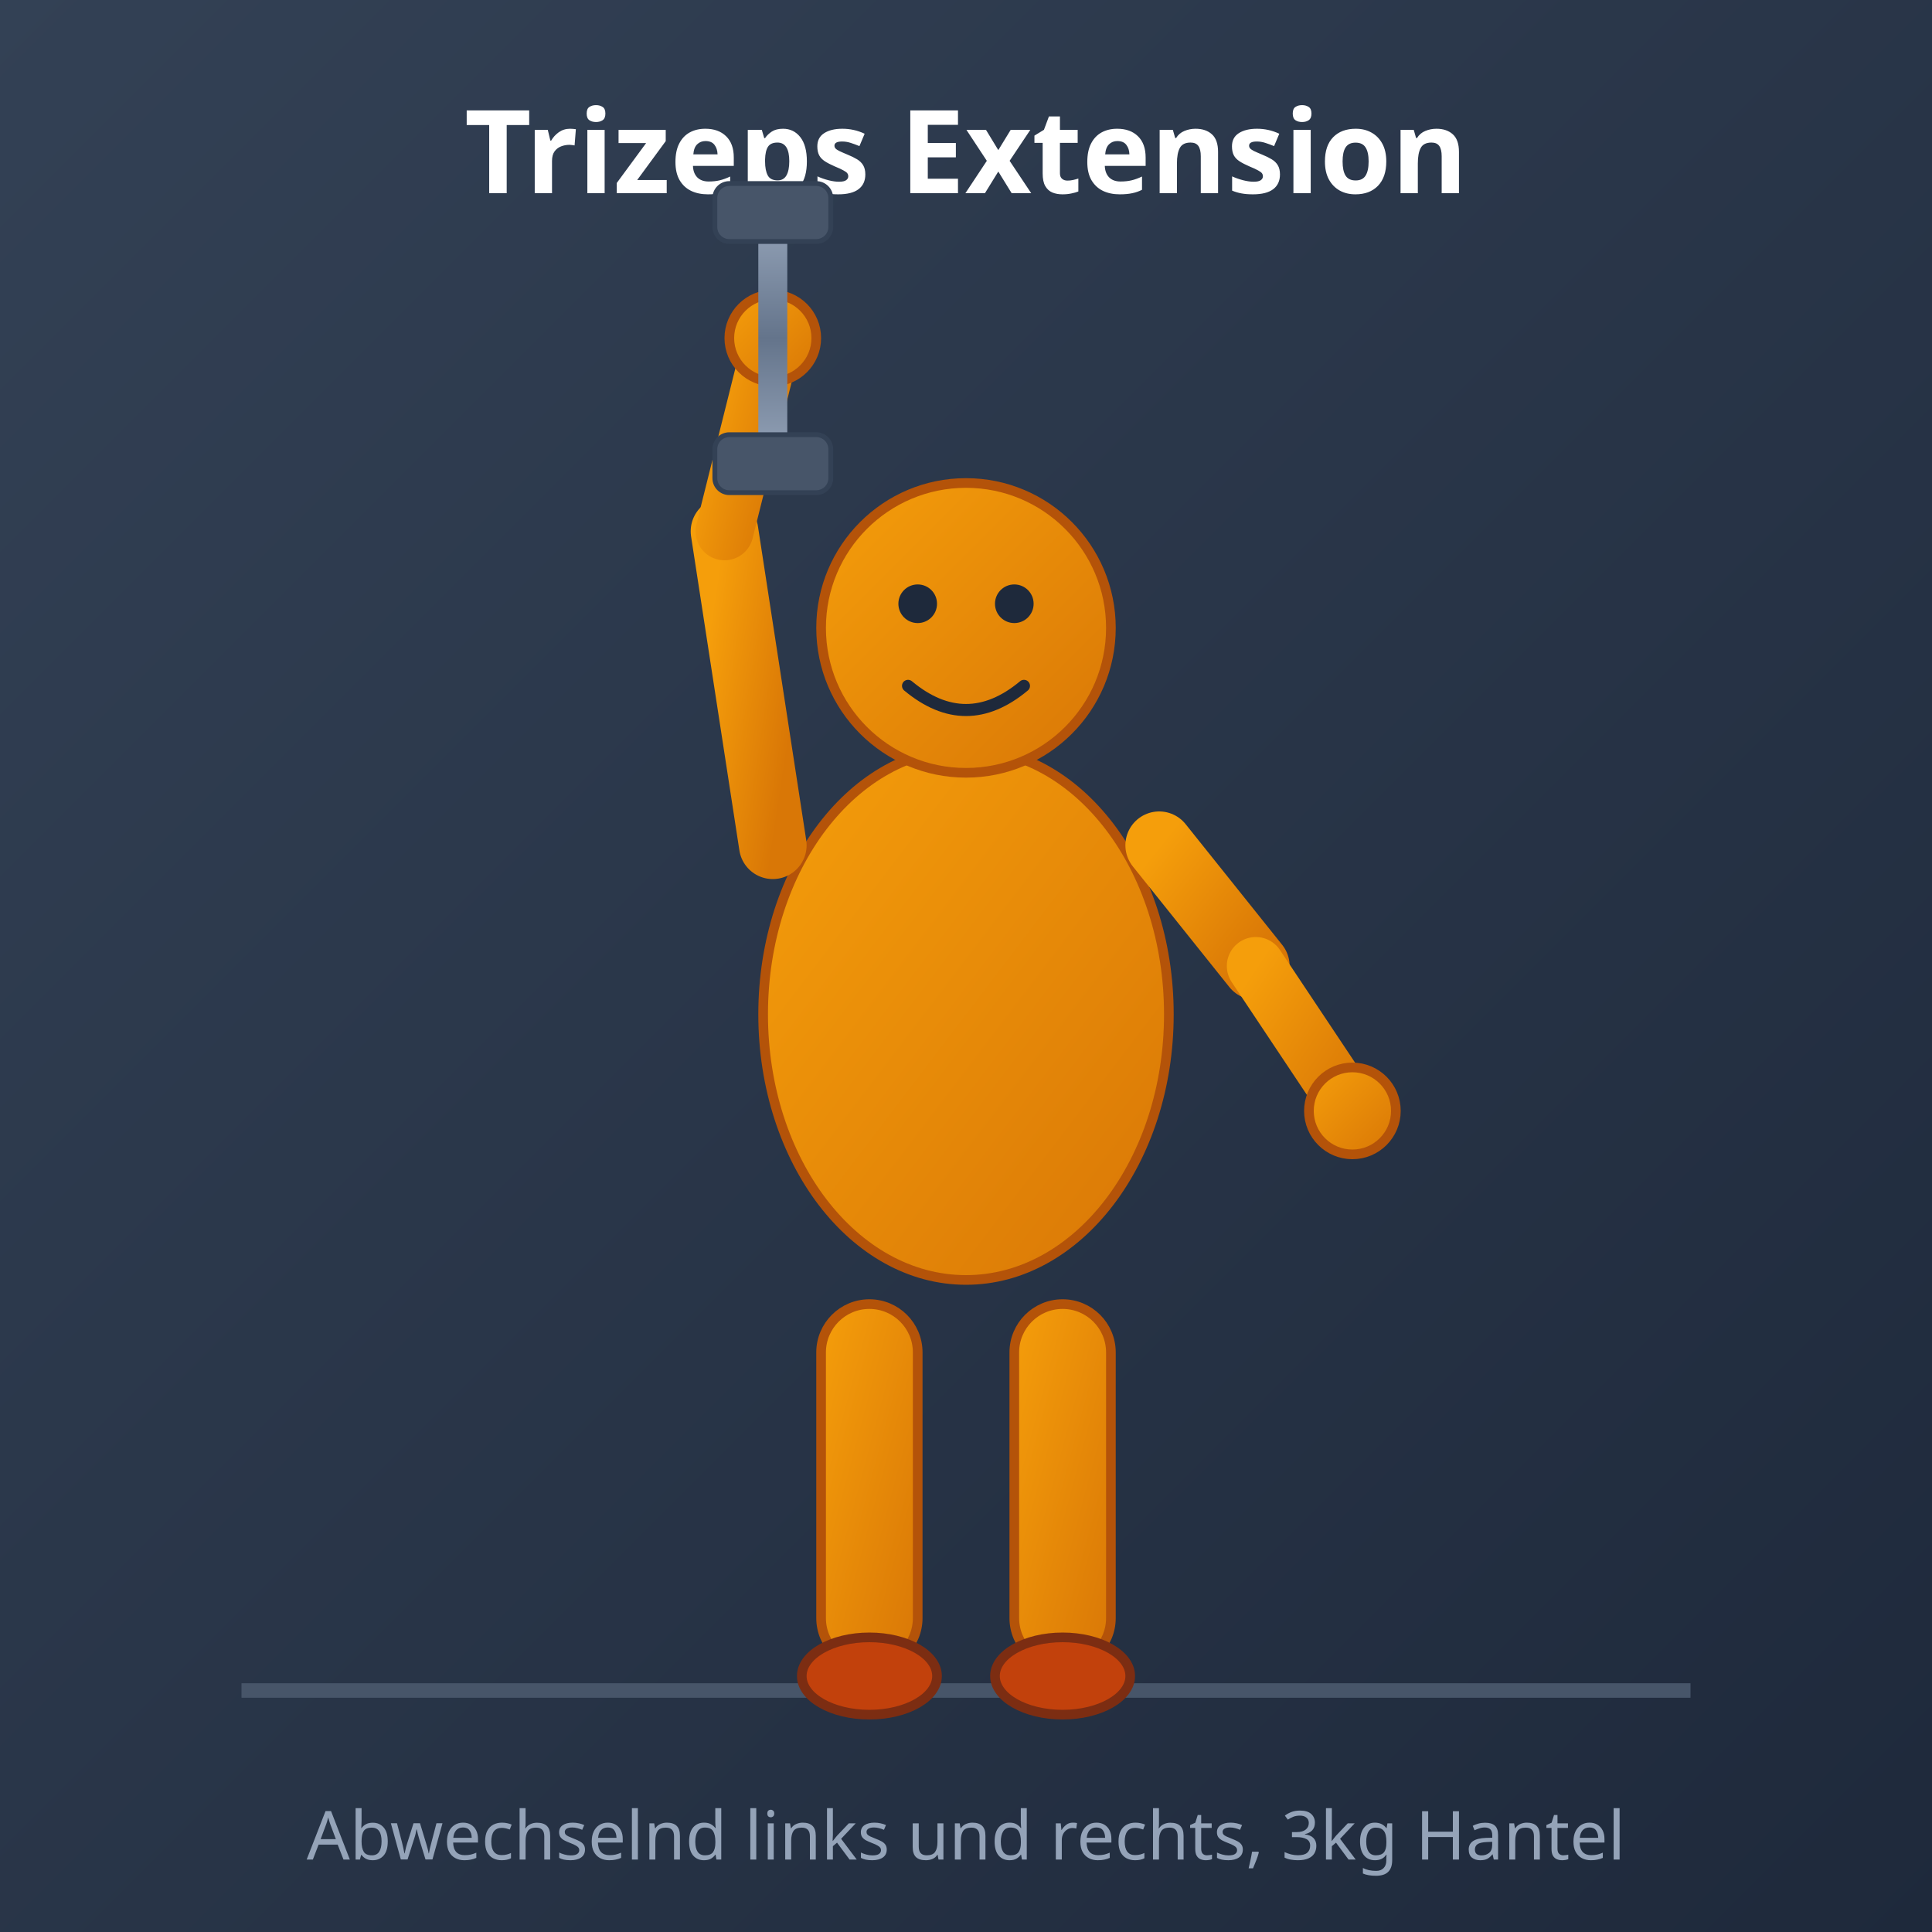
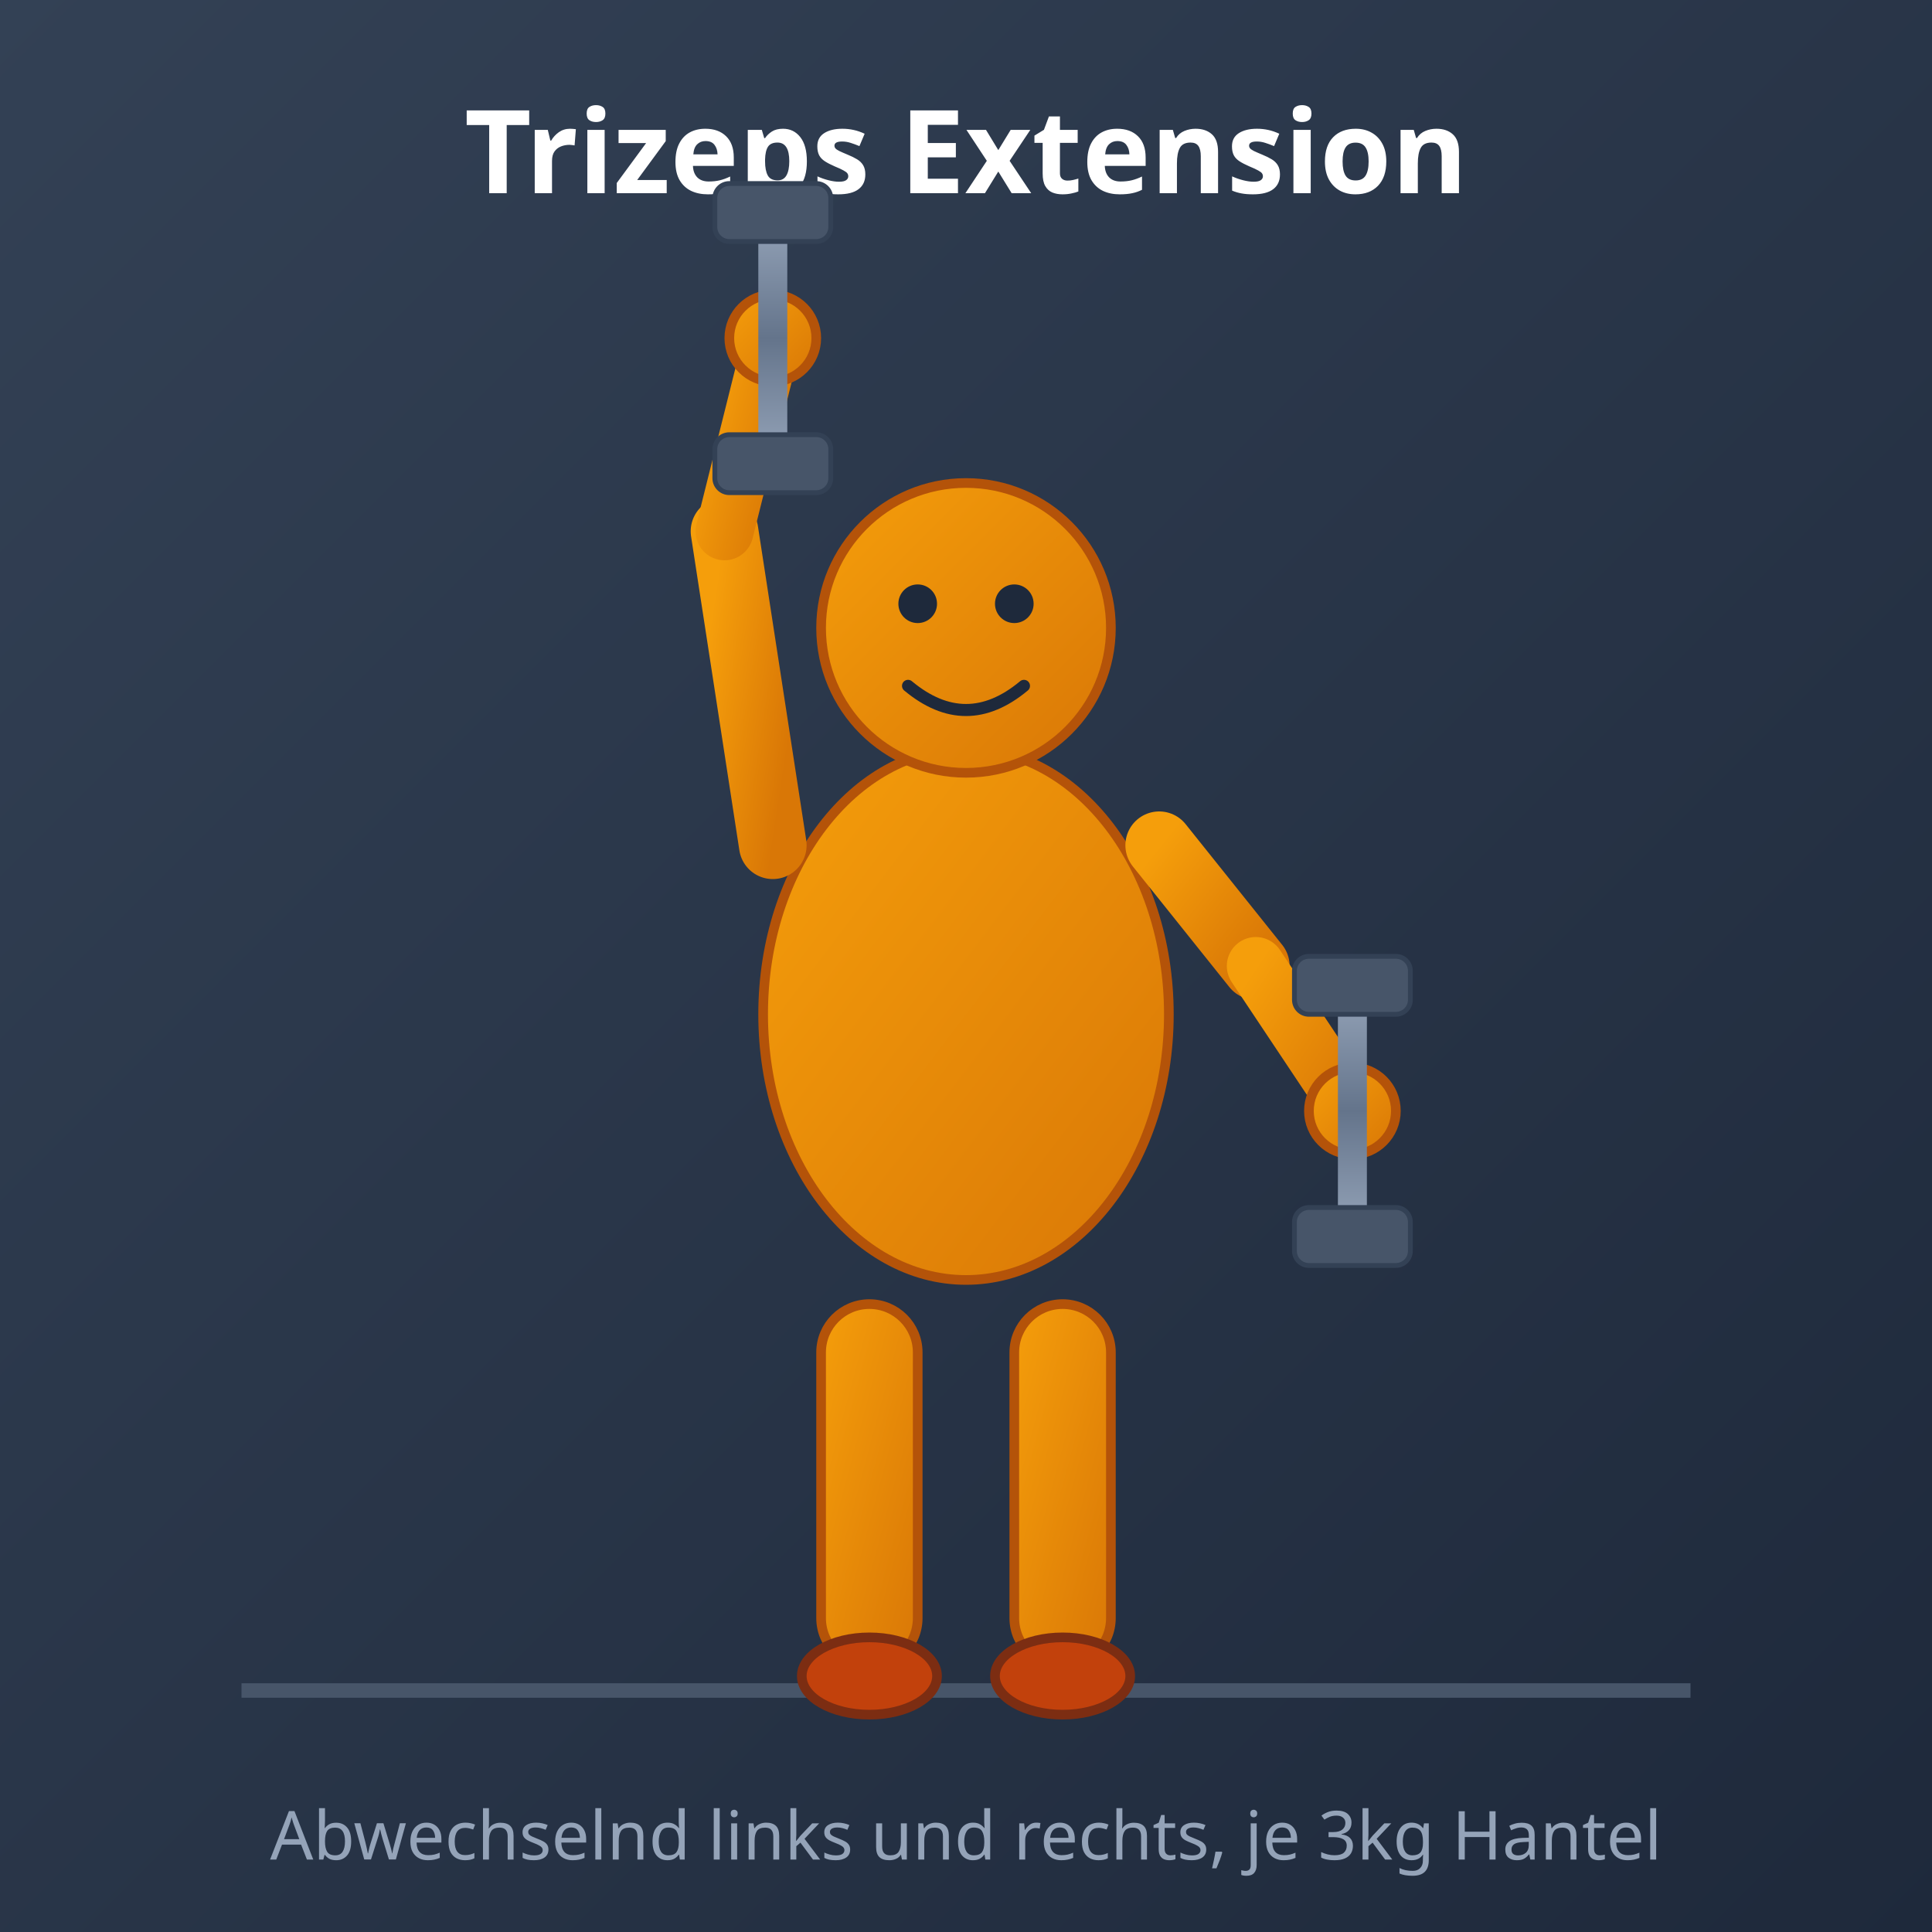
<svg xmlns="http://www.w3.org/2000/svg" width="400" height="400" viewBox="0 0 400 400">
  <defs>
    <linearGradient id="bgTrizeps" x1="0%" y1="0%" x2="100%" y2="100%">
      <stop offset="0%" style="stop-color:#334155;stop-opacity:1" />
      <stop offset="100%" style="stop-color:#1e293b;stop-opacity:1" />
    </linearGradient>
    <linearGradient id="bodyTrizeps" x1="0%" y1="0%" x2="100%" y2="100%">
      <stop offset="0%" style="stop-color:#f59e0b;stop-opacity:1" />
      <stop offset="100%" style="stop-color:#d97706;stop-opacity:1" />
    </linearGradient>
    <linearGradient id="dumbbellGradT" x1="0%" y1="0%" x2="0%" y2="100%">
      <stop offset="0%" style="stop-color:#94a3b8;stop-opacity:1" />
      <stop offset="50%" style="stop-color:#64748b;stop-opacity:1" />
      <stop offset="100%" style="stop-color:#94a3b8;stop-opacity:1" />
    </linearGradient>
  </defs>
  <rect width="400" height="400" fill="url(#bgTrizeps)" />
  <text x="200" y="40" font-family="system-ui" font-size="24" font-weight="bold" fill="#ffffff" text-anchor="middle">Trizeps Extension</text>
  <line x1="50" y1="350" x2="350" y2="350" stroke="#475569" stroke-width="3" />
  <rect x="170" y="270" width="20" height="75" rx="10" fill="url(#bodyTrizeps)" stroke="#b45309" stroke-width="2" />
  <rect x="210" y="270" width="20" height="75" rx="10" fill="url(#bodyTrizeps)" stroke="#b45309" stroke-width="2" />
  <ellipse cx="180" cy="347" rx="14" ry="8" fill="#c2410c" stroke="#7c2d12" stroke-width="2" />
  <ellipse cx="220" cy="347" rx="14" ry="8" fill="#c2410c" stroke="#7c2d12" stroke-width="2" />
  <ellipse cx="200" cy="210" rx="42" ry="55" fill="url(#bodyTrizeps)" stroke="#b45309" stroke-width="2" />
  <circle cx="200" cy="130" r="30" fill="url(#bodyTrizeps)" stroke="#b45309" stroke-width="2" />
  <circle cx="190" cy="125" r="4" fill="#1e293b" />
  <circle cx="210" cy="125" r="4" fill="#1e293b" />
  <path d="M 188 142 Q 200 152 212 142" stroke="#1e293b" stroke-width="2.5" fill="none" stroke-linecap="round" />
  <g>
    <path d="M 160 175 L 150 110" stroke="url(#bodyTrizeps)" stroke-width="14" fill="none" stroke-linecap="round">
      <animate attributeName="d" values="M 160 175 L 150 110; M 160 175 L 150 110; M 160 175 L 140 200; M 160 175 L 140 200" dur="4s" repeatCount="indefinite" />
    </path>
    <path d="M 150 110 L 160 70" stroke="url(#bodyTrizeps)" stroke-width="12" fill="none" stroke-linecap="round">
      <animate attributeName="d" values="M 150 110 L 160 70; M 150 110 L 170 140; M 140 200 L 120 230; M 140 200 L 120 230" dur="4s" repeatCount="indefinite" />
    </path>
    <circle cx="160" cy="70" r="9" fill="url(#bodyTrizeps)" stroke="#b45309" stroke-width="2">
      <animate attributeName="cx" values="160;170;120;120" dur="4s" repeatCount="indefinite" />
      <animate attributeName="cy" values="70;140;230;230" dur="4s" repeatCount="indefinite" />
    </circle>
    <rect x="157" y="45" width="6" height="50" rx="3" fill="url(#dumbbellGradT)">
      <animate attributeName="x" values="157;167;117;117" dur="4s" repeatCount="indefinite" />
      <animate attributeName="y" values="45;115;205;205" dur="4s" repeatCount="indefinite" />
    </rect>
    <rect x="148" y="38" width="24" height="12" rx="3" fill="#475569" stroke="#334155" stroke-width="1">
      <animate attributeName="x" values="148;158;108;108" dur="4s" repeatCount="indefinite" />
      <animate attributeName="y" values="38;108;198;198" dur="4s" repeatCount="indefinite" />
    </rect>
    <rect x="148" y="90" width="24" height="12" rx="3" fill="#475569" stroke="#334155" stroke-width="1">
      <animate attributeName="x" values="148;158;108;108" dur="4s" repeatCount="indefinite" />
      <animate attributeName="y" values="90;160;250;250" dur="4s" repeatCount="indefinite" />
    </rect>
  </g>
  <g>
    <path d="M 240 175 L 260 200" stroke="url(#bodyTrizeps)" stroke-width="14" fill="none" stroke-linecap="round">
      <animate attributeName="d" values="M 240 175 L 260 200; M 240 175 L 260 200; M 240 175 L 250 110; M 240 175 L 250 110" dur="4s" repeatCount="indefinite" />
    </path>
    <path d="M 260 200 L 280 230" stroke="url(#bodyTrizeps)" stroke-width="12" fill="none" stroke-linecap="round">
      <animate attributeName="d" values="M 260 200 L 280 230; M 260 200 L 280 230; M 250 110 L 240 70; M 250 110 L 230 140" dur="4s" repeatCount="indefinite" />
    </path>
    <circle cx="280" cy="230" r="9" fill="url(#bodyTrizeps)" stroke="#b45309" stroke-width="2">
      <animate attributeName="cx" values="280;280;240;230" dur="4s" repeatCount="indefinite" />
      <animate attributeName="cy" values="230;230;70;140" dur="4s" repeatCount="indefinite" />
    </circle>
+     <rect x="277" y="205" width="6" height="50" rx="3" fill="url(#dumbbellGradT)">
+       <animate attributeName="x" values="277;277;237;227" dur="4s" repeatCount="indefinite" />
+       <animate attributeName="y" values="205;205;45;115" dur="4s" repeatCount="indefinite" />
+     </rect>
+     <rect x="268" y="198" width="24" height="12" rx="3" fill="#475569" stroke="#334155" stroke-width="1">
+       <animate attributeName="x" values="268;268;228;218" dur="4s" repeatCount="indefinite" />
+       <animate attributeName="y" values="198;198;38;108" dur="4s" repeatCount="indefinite" />
+     </rect>
+     <rect x="268" y="250" width="24" height="12" rx="3" fill="#475569" stroke="#334155" stroke-width="1">
+       <animate attributeName="x" values="268;268;228;218" dur="4s" repeatCount="indefinite" />
+       <animate attributeName="y" values="250;250;90;160" dur="4s" repeatCount="indefinite" />
+     </rect>
  </g>
  <circle cx="120" cy="60" r="3" fill="#fbbf24" opacity="0">
    <animate attributeName="opacity" values="0;1;0;0;0;0" dur="4s" repeatCount="indefinite" />
    <animate attributeName="r" values="2;4;2;2;2;2" dur="4s" repeatCount="indefinite" />
  </circle>
  <circle cx="280" cy="60" r="3" fill="#22d3ee" opacity="0">
    <animate attributeName="opacity" values="0;0;0;0;1;0" dur="4s" repeatCount="indefinite" />
    <animate attributeName="r" values="2;2;2;2;4;2" dur="4s" repeatCount="indefinite" />
  </circle>
-   <text x="200" y="385" font-family="system-ui" font-size="14" fill="#94a3b8" text-anchor="middle">Abwechselnd links und rechts, 3kg Hantel</text>
+   <text x="200" y="385" font-family="system-ui" font-size="14" fill="#94a3b8" text-anchor="middle">Abwechselnd links und rechts, je 3kg Hantel</text>
</svg>
